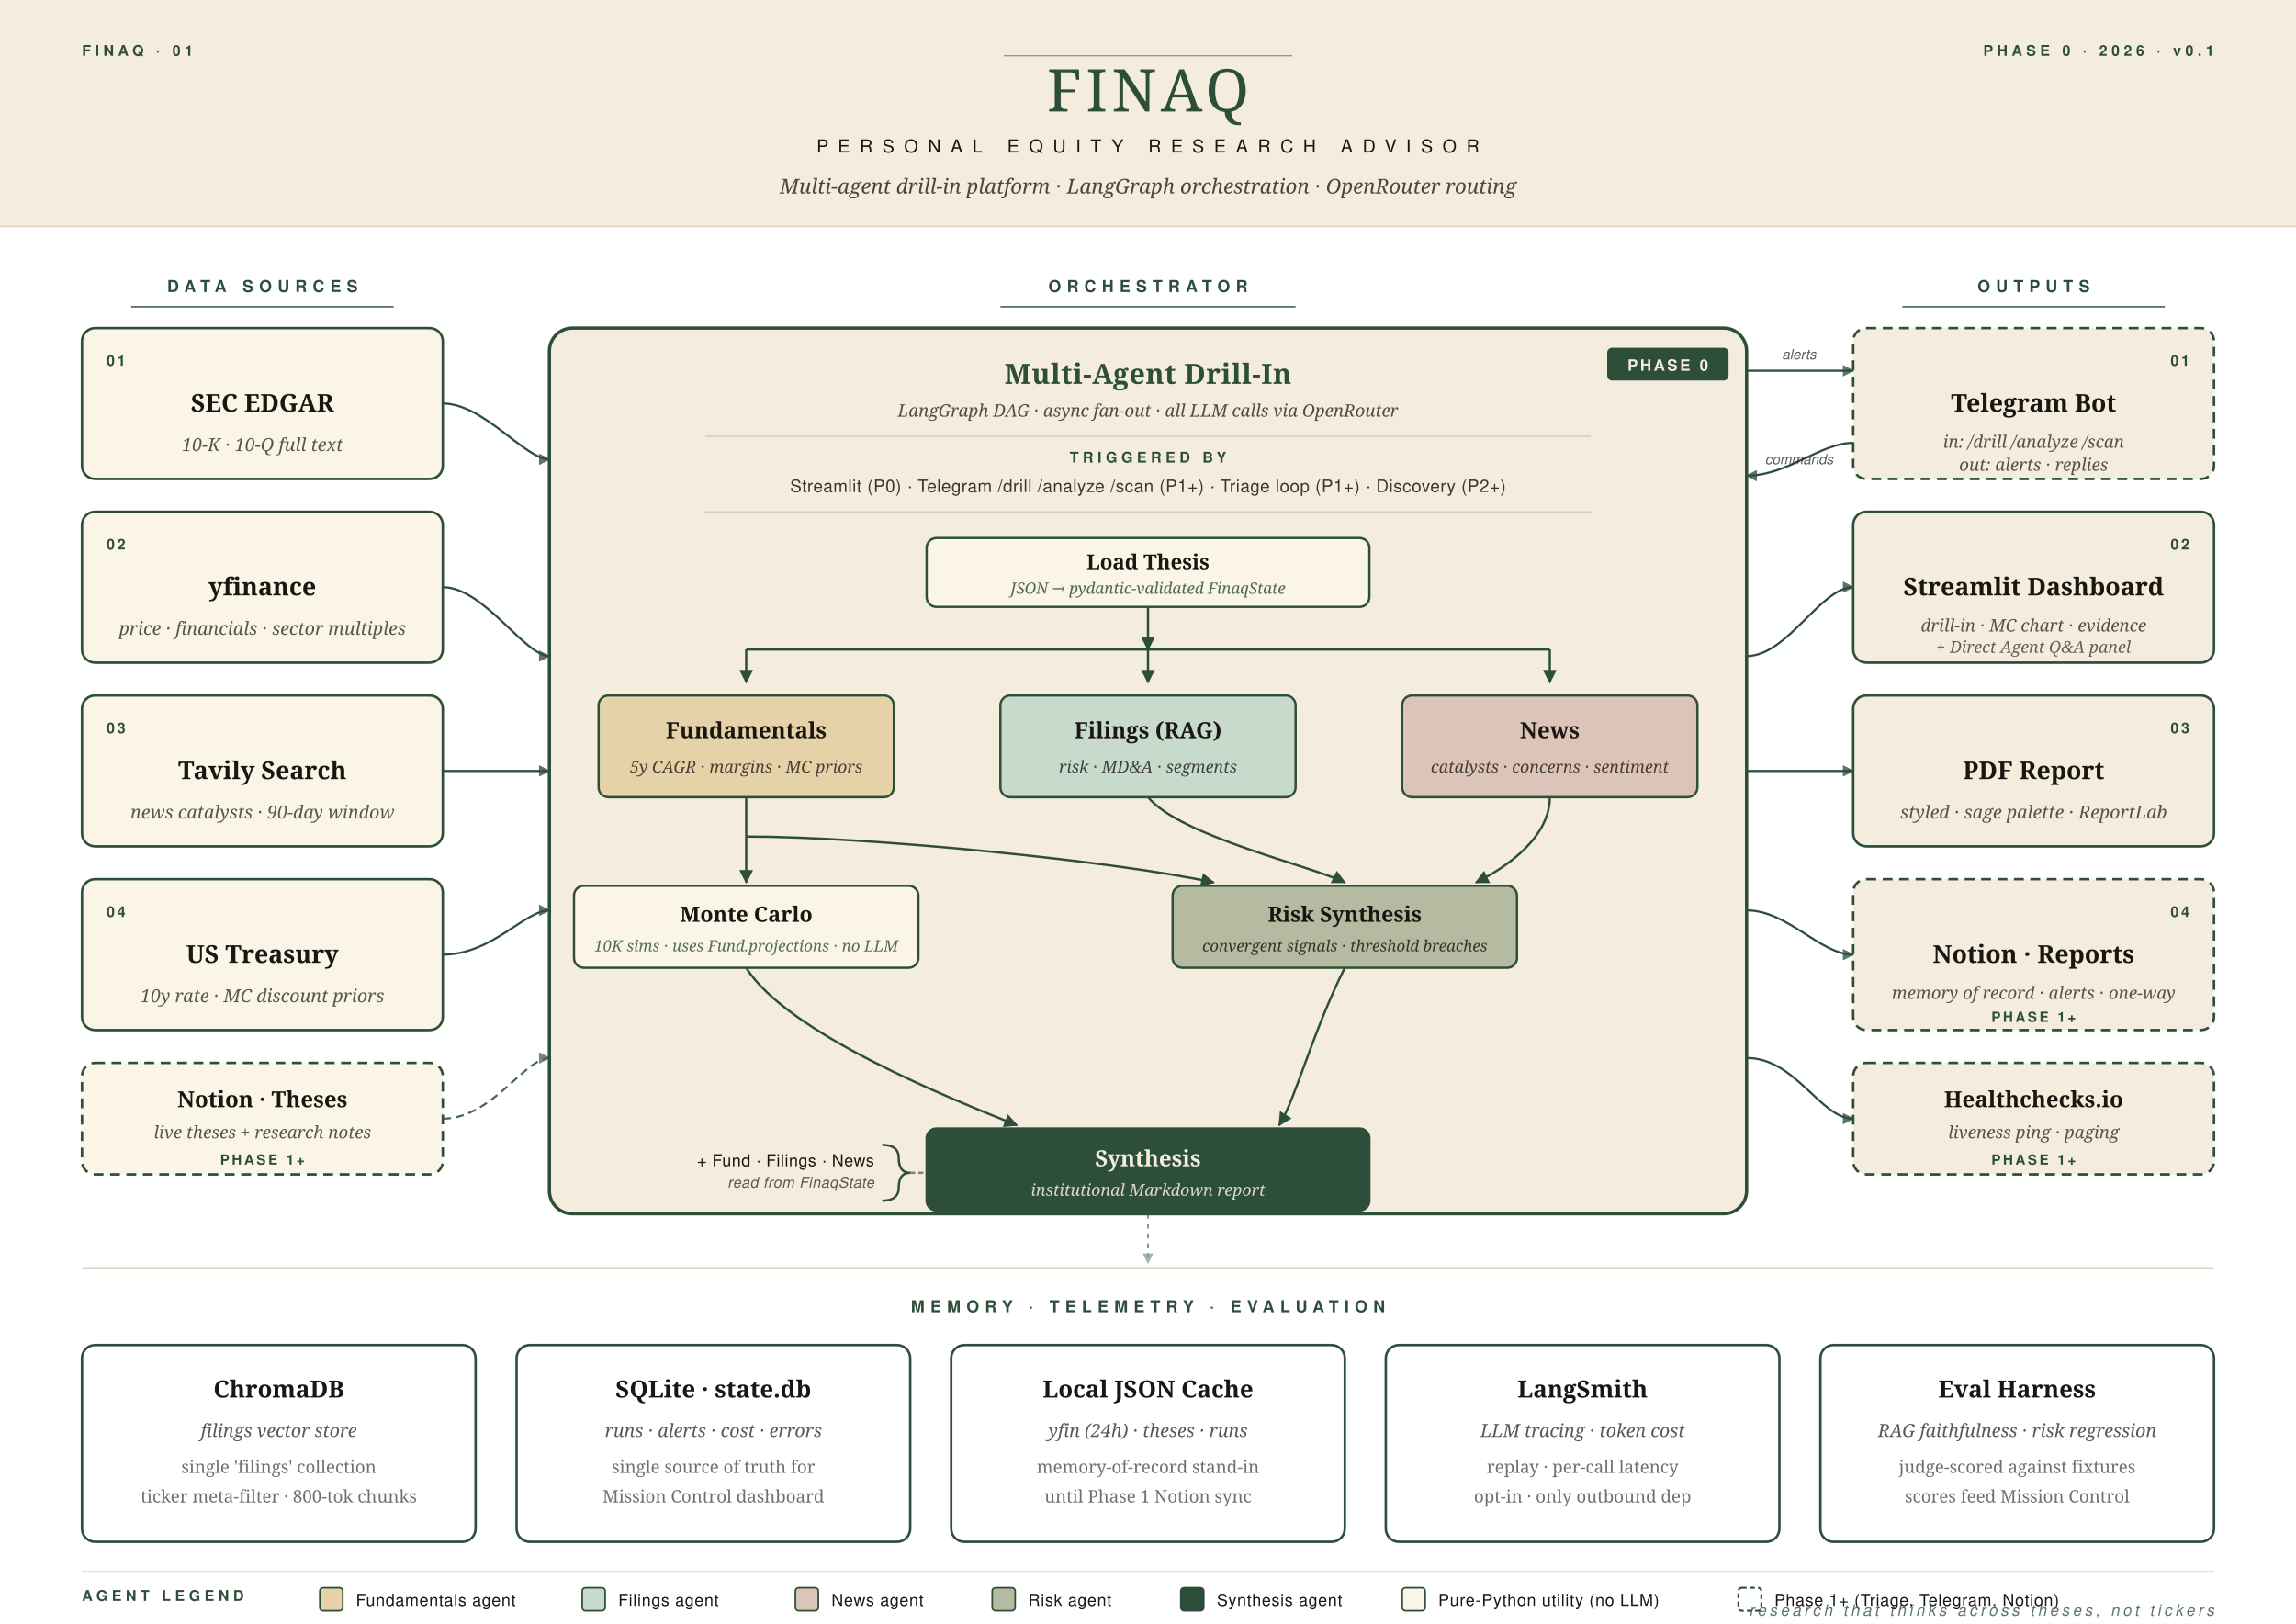
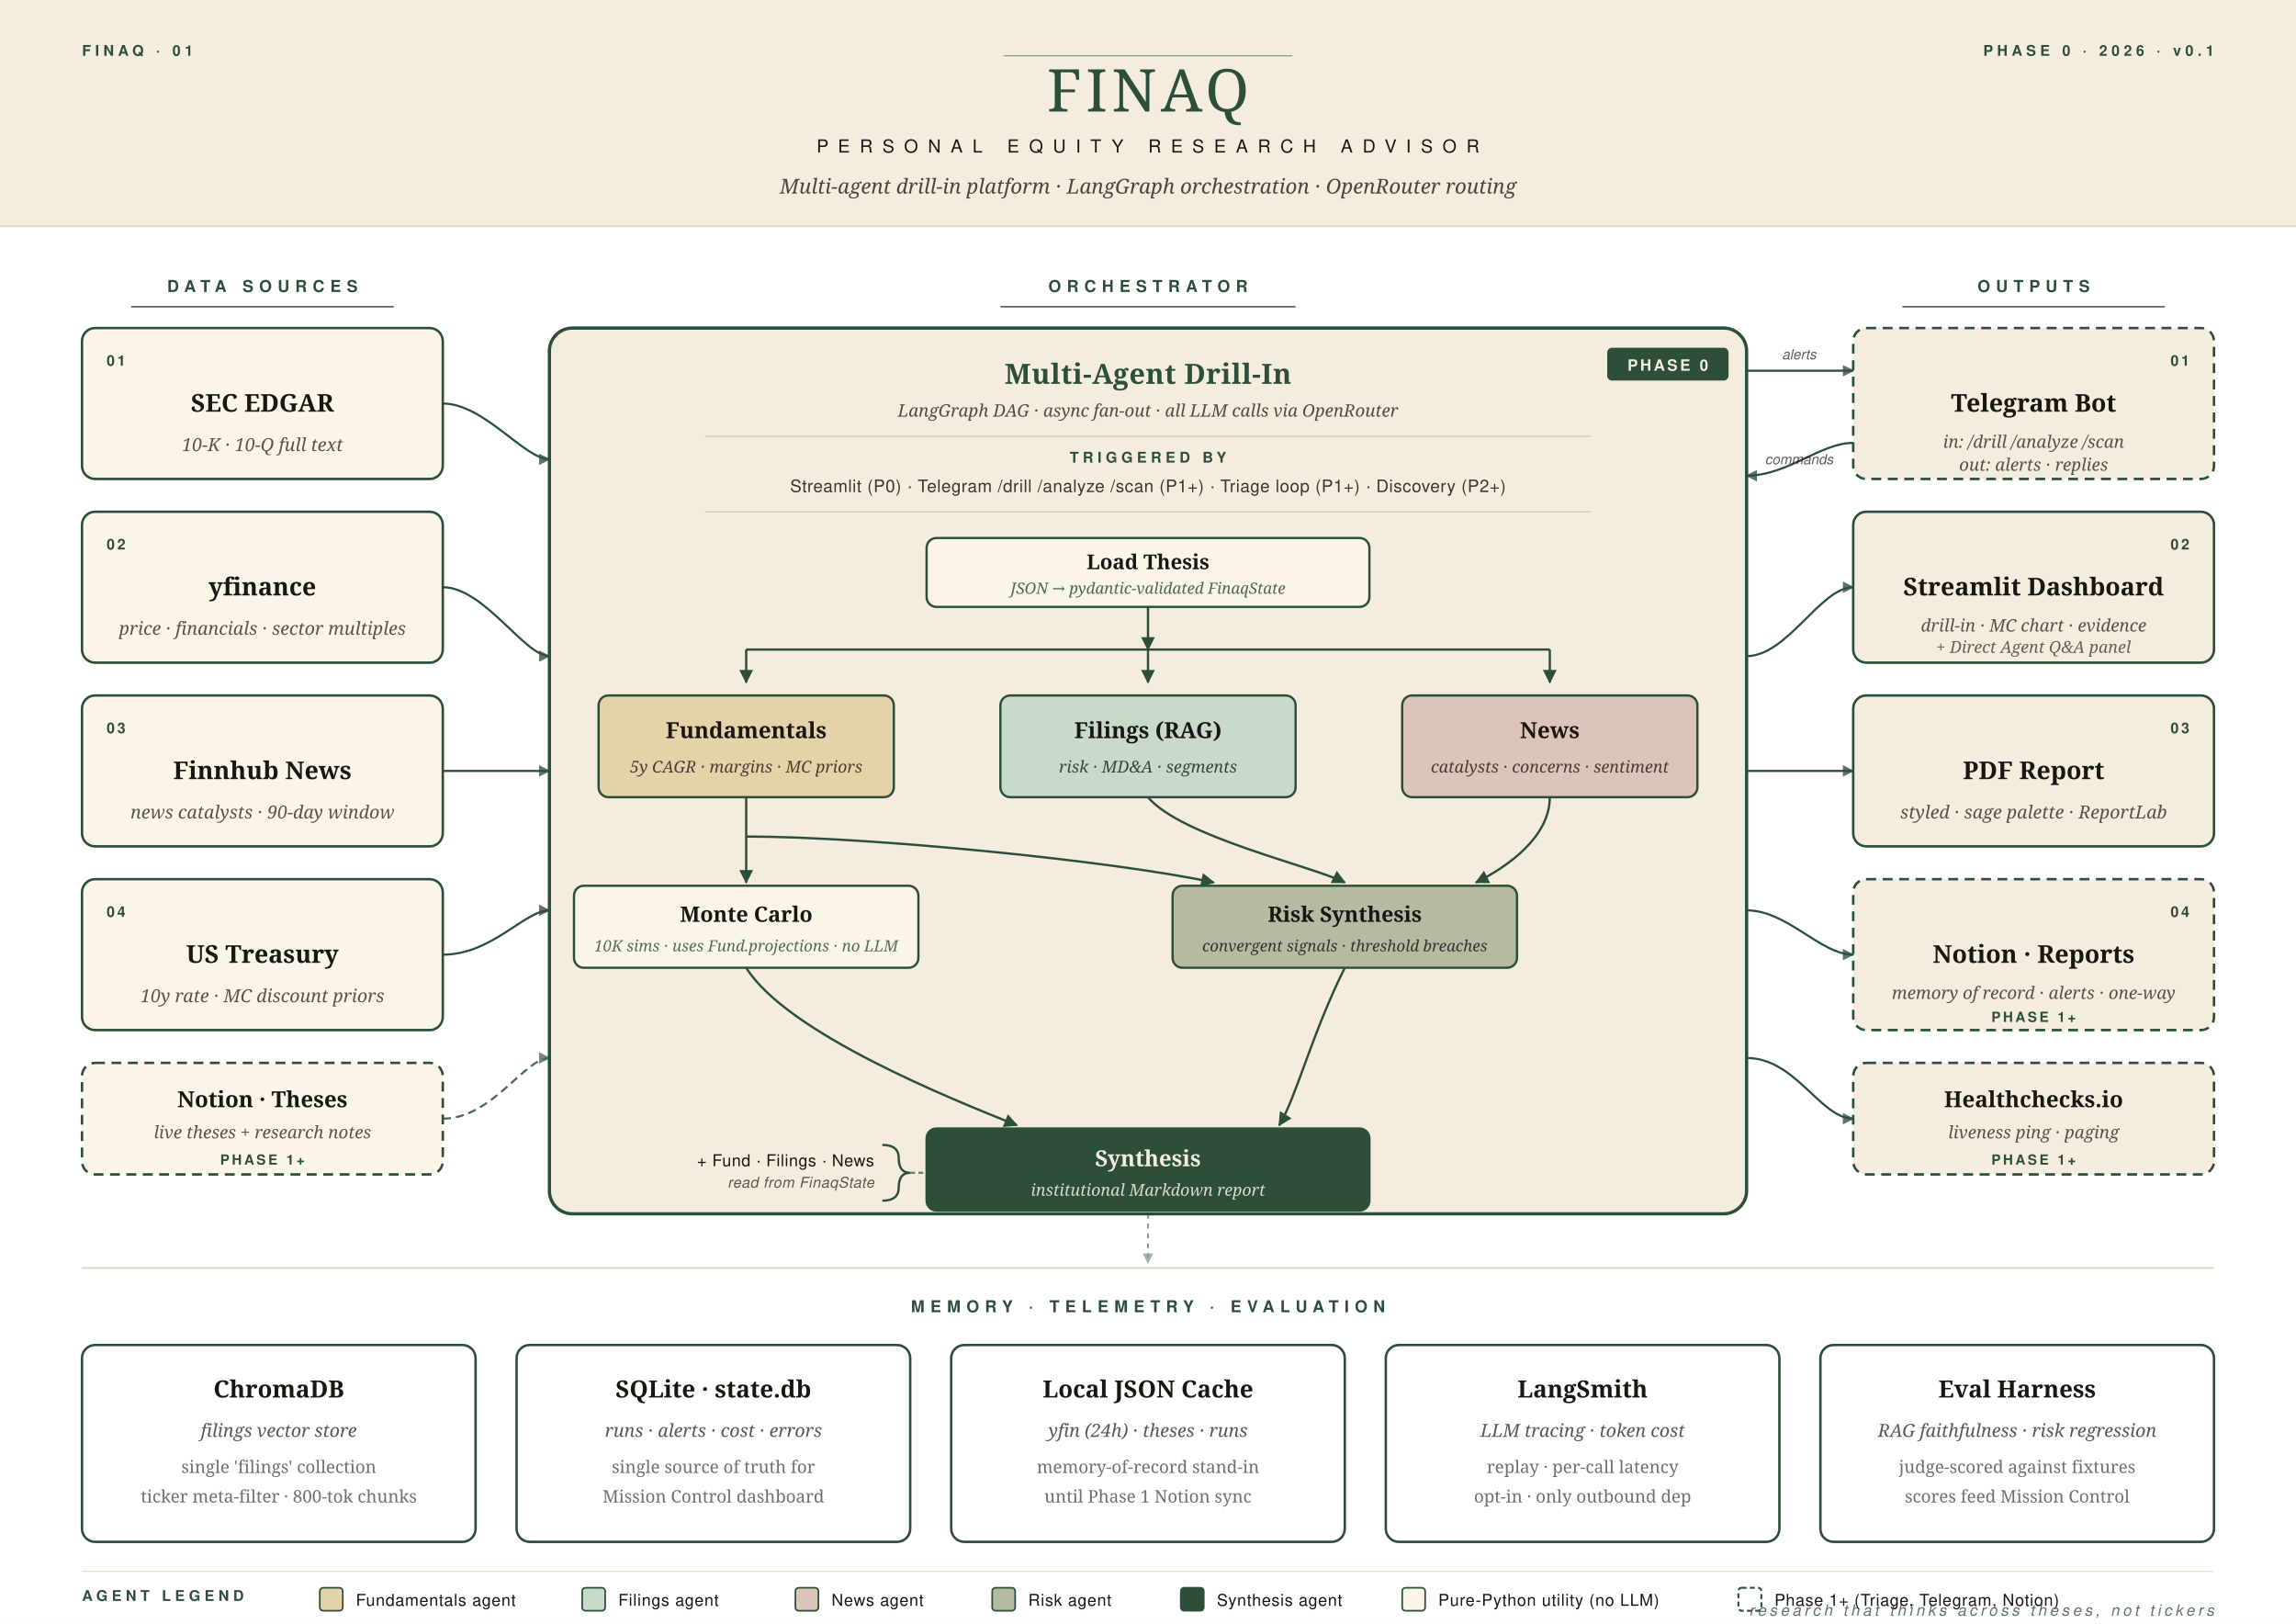
<svg xmlns="http://www.w3.org/2000/svg" viewBox="0 0 1400 990" font-family="Georgia, 'Iowan Old Style', 'Source Serif Pro', serif">
  <defs>
    <marker id="arr" viewBox="0 0 10 10" refX="9" refY="5" markerWidth="6" markerHeight="6" orient="auto">
      <path d="M0 0 L10 5 L0 10 Z" fill="#2D4F3A" />
    </marker>
    <marker id="arr-soft" viewBox="0 0 10 10" refX="9" refY="5" markerWidth="5.5" markerHeight="5.5" orient="auto">
      <path d="M0 0 L10 5 L0 10 Z" fill="#2D4F3A" opacity="0.78" />
    </marker>
  </defs>
  <rect width="1400" height="990" fill="#FFFFFF" />
  <rect width="1400" height="138" fill="#F4ECDC" />
  <line x1="0" y1="138" x2="1400" y2="138" stroke="#E0D5C2" stroke-width="1" />
  <line x1="612" y1="34" x2="788" y2="34" stroke="#2D4F3A" stroke-width="0.7" opacity="0.55" />
  <text x="700" y="68" font-size="36" font-weight="500" fill="#2D4F3A" text-anchor="middle" letter-spacing="2.5">FINAQ</text>
  <text x="700" y="93" font-size="11" fill="#1A1611" text-anchor="middle" letter-spacing="6" font-family="Helvetica, Arial, sans-serif">PERSONAL  EQUITY  RESEARCH  ADVISOR</text>
  <text x="700" y="118" font-size="12.5" fill="#1A1611" text-anchor="middle" font-style="italic" opacity="0.78">
        Multi-agent drill-in platform · LangGraph orchestration · OpenRouter routing
  </text>
  <text x="50" y="34" font-size="9" fill="#2D4F3A" letter-spacing="2.5" font-family="Helvetica, Arial, sans-serif" font-weight="600">FINAQ · 01</text>
  <text x="1350" y="34" font-size="9" fill="#2D4F3A" text-anchor="end" letter-spacing="2.5" font-family="Helvetica, Arial, sans-serif" font-weight="600">PHASE 0 · 2026 · v0.1</text>
  <text x="160" y="178" font-size="10" font-weight="700" fill="#2D4F3A" text-anchor="middle" letter-spacing="3.5" font-family="Helvetica, Arial, sans-serif">DATA  SOURCES</text>
  <line x1="80" y1="187" x2="240" y2="187" stroke="#2D4F3A" stroke-width="0.8" />
  <text x="700" y="178" font-size="10" font-weight="700" fill="#2D4F3A" text-anchor="middle" letter-spacing="3.5" font-family="Helvetica, Arial, sans-serif">ORCHESTRATOR</text>
  <line x1="610" y1="187" x2="790" y2="187" stroke="#2D4F3A" stroke-width="0.8" />
  <text x="1240" y="178" font-size="10" font-weight="700" fill="#2D4F3A" text-anchor="middle" letter-spacing="3.5" font-family="Helvetica, Arial, sans-serif">OUTPUTS</text>
  <line x1="1160" y1="187" x2="1320" y2="187" stroke="#2D4F3A" stroke-width="0.8" />
  <g>
    <rect x="50" y="200" width="220" height="92" rx="8" fill="#FBF5E8" stroke="#2D4F3A" stroke-width="1.5" />
    <text x="65" y="223" font-size="9" font-weight="700" fill="#2D4F3A" letter-spacing="1.5" font-family="Helvetica, Arial, sans-serif">01</text>
    <text x="160" y="251" font-size="15" font-weight="600" fill="#1A1611" text-anchor="middle">SEC EDGAR</text>
    <text x="160" y="275" font-size="11" fill="#1A1611" text-anchor="middle" opacity="0.72" font-style="italic">10-K · 10-Q full text</text>
  </g>
  <g>
    <rect x="50" y="312" width="220" height="92" rx="8" fill="#FBF5E8" stroke="#2D4F3A" stroke-width="1.5" />
    <text x="65" y="335" font-size="9" font-weight="700" fill="#2D4F3A" letter-spacing="1.5" font-family="Helvetica, Arial, sans-serif">02</text>
    <text x="160" y="363" font-size="15" font-weight="600" fill="#1A1611" text-anchor="middle">yfinance</text>
    <text x="160" y="387" font-size="11" fill="#1A1611" text-anchor="middle" opacity="0.72" font-style="italic">price · financials · sector multiples</text>
  </g>
  <g>
    <rect x="50" y="424" width="220" height="92" rx="8" fill="#FBF5E8" stroke="#2D4F3A" stroke-width="1.5" />
    <text x="65" y="447" font-size="9" font-weight="700" fill="#2D4F3A" letter-spacing="1.5" font-family="Helvetica, Arial, sans-serif">03</text>
-     <text x="160" y="475" font-size="15" font-weight="600" fill="#1A1611" text-anchor="middle">Tavily Search</text>
+     <text x="160" y="475" font-size="15" font-weight="600" fill="#1A1611" text-anchor="middle">Finnhub News</text>
    <text x="160" y="499" font-size="11" fill="#1A1611" text-anchor="middle" opacity="0.72" font-style="italic">news catalysts · 90-day window</text>
  </g>
  <g>
    <rect x="50" y="536" width="220" height="92" rx="8" fill="#FBF5E8" stroke="#2D4F3A" stroke-width="1.5" />
    <text x="65" y="559" font-size="9" font-weight="700" fill="#2D4F3A" letter-spacing="1.5" font-family="Helvetica, Arial, sans-serif">04</text>
    <text x="160" y="587" font-size="15" font-weight="600" fill="#1A1611" text-anchor="middle">US Treasury</text>
    <text x="160" y="611" font-size="11" fill="#1A1611" text-anchor="middle" opacity="0.72" font-style="italic">10y rate · MC discount priors</text>
  </g>
  <g>
    <rect x="50" y="648" width="220" height="68" rx="8" fill="#FBF5E8" stroke="#2D4F3A" stroke-width="1.5" stroke-dasharray="6,4" />
    <text x="160" y="675" font-size="13.5" font-weight="600" fill="#1A1611" text-anchor="middle">Notion · Theses</text>
    <text x="160" y="694" font-size="10.5" fill="#1A1611" text-anchor="middle" opacity="0.72" font-style="italic">live theses + research notes</text>
    <text x="160" y="710" font-size="8.5" fill="#2D4F3A" text-anchor="middle" letter-spacing="1.5" font-family="Helvetica, Arial, sans-serif" font-weight="700">PHASE 1+</text>
  </g>
  <g>
    <rect x="335" y="200" width="730" height="540" rx="14" fill="#F4ECDC" stroke="#2D4F3A" stroke-width="2" />
    <rect x="980" y="212" width="74" height="20" rx="3" fill="#2D4F3A" />
    <text x="1017" y="226" font-size="9.5" font-weight="700" fill="#F4ECDC" text-anchor="middle" letter-spacing="1.5" font-family="Helvetica, Arial, sans-serif">PHASE 0</text>
    <text x="700" y="234" font-size="17" font-weight="600" fill="#2D4F3A" text-anchor="middle" letter-spacing="0.3">Multi-Agent Drill-In</text>
    <text x="700" y="254" font-size="10.5" fill="#1A1611" text-anchor="middle" font-style="italic" opacity="0.75">
      LangGraph DAG · async fan-out · all LLM calls via OpenRouter
    </text>
    <line x1="430" y1="266" x2="970" y2="266" stroke="#2D4F3A" stroke-width="0.5" opacity="0.32" />
    <text x="700" y="282" font-size="9" font-weight="700" fill="#2D4F3A" text-anchor="middle" letter-spacing="2.5" font-family="Helvetica, Arial, sans-serif">TRIGGERED  BY</text>
    <text x="700" y="300" font-size="10.5" fill="#1A1611" text-anchor="middle" font-family="Helvetica, Arial, sans-serif" letter-spacing="0.3" opacity="0.85">
      Streamlit (P0)  ·  Telegram /drill /analyze /scan (P1+)  ·  Triage loop (P1+)  ·  Discovery (P2+)
    </text>
    <line x1="430" y1="312" x2="970" y2="312" stroke="#2D4F3A" stroke-width="0.5" opacity="0.32" />
    <rect x="565" y="328" width="270" height="42" rx="6" fill="#FBF5E8" stroke="#2D4F3A" stroke-width="1.4" />
    <text x="700" y="347" font-size="12.5" font-weight="600" fill="#1A1611" text-anchor="middle">Load Thesis</text>
    <text x="700" y="362" font-size="9.5" fill="#2D4F3A" text-anchor="middle" font-style="italic" opacity="0.85">JSON → pydantic-validated FinaqState</text>
    <line x1="700" y1="370" x2="700" y2="396" stroke="#2D4F3A" stroke-width="1.4" marker-end="url(#arr)" />
    <line x1="455" y1="396" x2="945" y2="396" stroke="#2D4F3A" stroke-width="1.4" />
    <line x1="455" y1="396" x2="455" y2="416" stroke="#2D4F3A" stroke-width="1.4" marker-end="url(#arr)" />
    <line x1="700" y1="396" x2="700" y2="416" stroke="#2D4F3A" stroke-width="1.4" marker-end="url(#arr)" />
    <line x1="945" y1="396" x2="945" y2="416" stroke="#2D4F3A" stroke-width="1.4" marker-end="url(#arr)" />
    <g>
      <rect x="365" y="424" width="180" height="62" rx="6" fill="#E5D2A8" stroke="#2D4F3A" stroke-width="1.4" />
      <text x="455" y="450" font-size="13.5" font-weight="600" fill="#1A1611" text-anchor="middle">Fundamentals</text>
      <text x="455" y="471" font-size="10" fill="#1A1611" text-anchor="middle" opacity="0.78" font-style="italic">5y CAGR · margins · MC priors</text>
    </g>
    <g>
      <rect x="610" y="424" width="180" height="62" rx="6" fill="#C8DACC" stroke="#2D4F3A" stroke-width="1.4" />
      <text x="700" y="450" font-size="13.5" font-weight="600" fill="#1A1611" text-anchor="middle">Filings  (RAG)</text>
      <text x="700" y="471" font-size="10" fill="#1A1611" text-anchor="middle" opacity="0.78" font-style="italic">risk · MD&amp;A · segments</text>
    </g>
    <g>
      <rect x="855" y="424" width="180" height="62" rx="6" fill="#DCC5B8" stroke="#2D4F3A" stroke-width="1.4" />
      <text x="945" y="450" font-size="13.5" font-weight="600" fill="#1A1611" text-anchor="middle">News</text>
      <text x="945" y="471" font-size="10" fill="#1A1611" text-anchor="middle" opacity="0.78" font-style="italic">catalysts · concerns · sentiment</text>
    </g>
    <line x1="455" y1="486" x2="455" y2="510" stroke="#2D4F3A" stroke-width="1.4" />
    <line x1="455" y1="510" x2="455" y2="538" stroke="#2D4F3A" stroke-width="1.4" marker-end="url(#arr)" />
    <path d="M 455 510 C 530 510, 680 525, 740 538" fill="none" stroke="#2D4F3A" stroke-width="1.4" marker-end="url(#arr)" />
    <path d="M 700 486 C 720 510, 800 528, 820 538" fill="none" stroke="#2D4F3A" stroke-width="1.4" marker-end="url(#arr)" />
    <path d="M 945 486 C 945 510, 920 528, 900 538" fill="none" stroke="#2D4F3A" stroke-width="1.4" marker-end="url(#arr)" />
    <g>
      <rect x="350" y="540" width="210" height="50" rx="6" fill="#FBF5E8" stroke="#2D4F3A" stroke-width="1.4" />
      <text x="455" y="562" font-size="13" font-weight="600" fill="#1A1611" text-anchor="middle">Monte Carlo</text>
      <text x="455" y="580" font-size="9.5" fill="#2D4F3A" text-anchor="middle" font-style="italic" opacity="0.82">
        10K sims · uses Fund.projections · no LLM
      </text>
    </g>
    <g>
      <rect x="715" y="540" width="210" height="50" rx="6" fill="#B5BBA0" stroke="#2D4F3A" stroke-width="1.4" />
      <text x="820" y="562" font-size="13" font-weight="600" fill="#1A1611" text-anchor="middle">Risk Synthesis</text>
      <text x="820" y="580" font-size="9.5" fill="#1A1611" text-anchor="middle" font-style="italic" opacity="0.82">
        convergent signals · threshold breaches
      </text>
    </g>
    <path d="M 455 590 C 480 630, 580 670, 620 686" fill="none" stroke="#2D4F3A" stroke-width="1.4" marker-end="url(#arr)" />
    <path d="M 820 590 C 800 630, 790 670, 780 686" fill="none" stroke="#2D4F3A" stroke-width="1.4" marker-end="url(#arr)" />
    <path d="M 538 698              Q 548 698 548 706              Q 548 715 555 715              Q 548 715 548 724              Q 548 732 538 732" fill="none" stroke="#2D4F3A" stroke-width="1.4" />
    <line x1="555" y1="715" x2="565" y2="715" stroke="#2D4F3A" stroke-width="1.4" stroke-dasharray="3,2" opacity="0.65" />
    <text x="533" y="711" font-size="10" fill="#1A1611" text-anchor="end" font-family="Helvetica, Arial, sans-serif" letter-spacing="0.3">
      + Fund · Filings · News
    </text>
    <text x="533" y="724" font-size="9" fill="#1A1611" text-anchor="end" font-family="Helvetica, Arial, sans-serif" letter-spacing="0.3" font-style="italic" opacity="0.7">
      read from FinaqState
    </text>
    <g>
      <rect x="565" y="688" width="270" height="50" rx="6" fill="#2D4F3A" stroke="#2D4F3A" stroke-width="1.4" />
      <text x="700" y="711" font-size="13.5" font-weight="600" fill="#F4ECDC" text-anchor="middle">Synthesis</text>
      <text x="700" y="729" font-size="10" fill="#F4ECDC" text-anchor="middle" font-style="italic" opacity="0.88">
        institutional Markdown report
      </text>
    </g>
  </g>
  <g>
    <rect x="1130" y="200" width="220" height="92" rx="8" fill="#F4ECDC" stroke="#2D4F3A" stroke-width="1.5" stroke-dasharray="6,4" />
    <text x="1335" y="223" font-size="9" font-weight="700" fill="#2D4F3A" text-anchor="end" letter-spacing="1.5" font-family="Helvetica, Arial, sans-serif">01</text>
    <text x="1240" y="251" font-size="15" font-weight="600" fill="#1A1611" text-anchor="middle">Telegram Bot</text>
    <text x="1240" y="273" font-size="10.5" fill="#1A1611" text-anchor="middle" opacity="0.72" font-style="italic">in: /drill /analyze /scan</text>
    <text x="1240" y="287" font-size="10.5" fill="#1A1611" text-anchor="middle" opacity="0.72" font-style="italic">out: alerts · replies</text>
  </g>
  <g>
    <rect x="1130" y="312" width="220" height="92" rx="8" fill="#F4ECDC" stroke="#2D4F3A" stroke-width="1.5" />
    <text x="1335" y="335" font-size="9" font-weight="700" fill="#2D4F3A" text-anchor="end" letter-spacing="1.5" font-family="Helvetica, Arial, sans-serif">02</text>
    <text x="1240" y="363" font-size="15" font-weight="600" fill="#1A1611" text-anchor="middle">Streamlit Dashboard</text>
    <text x="1240" y="385" font-size="10.5" fill="#1A1611" text-anchor="middle" opacity="0.72" font-style="italic">drill-in · MC chart · evidence</text>
    <text x="1240" y="398" font-size="10" fill="#1A1611" text-anchor="middle" opacity="0.66" font-style="italic">+ Direct Agent Q&amp;A panel</text>
  </g>
  <g>
    <rect x="1130" y="424" width="220" height="92" rx="8" fill="#F4ECDC" stroke="#2D4F3A" stroke-width="1.5" />
    <text x="1335" y="447" font-size="9" font-weight="700" fill="#2D4F3A" text-anchor="end" letter-spacing="1.5" font-family="Helvetica, Arial, sans-serif">03</text>
    <text x="1240" y="475" font-size="15" font-weight="600" fill="#1A1611" text-anchor="middle">PDF Report</text>
    <text x="1240" y="499" font-size="11" fill="#1A1611" text-anchor="middle" opacity="0.72" font-style="italic">styled · sage palette · ReportLab</text>
  </g>
  <g>
    <rect x="1130" y="536" width="220" height="92" rx="8" fill="#F4ECDC" stroke="#2D4F3A" stroke-width="1.5" stroke-dasharray="6,4" />
    <text x="1335" y="559" font-size="9" font-weight="700" fill="#2D4F3A" text-anchor="end" letter-spacing="1.5" font-family="Helvetica, Arial, sans-serif">04</text>
    <text x="1240" y="587" font-size="15" font-weight="600" fill="#1A1611" text-anchor="middle">Notion · Reports</text>
    <text x="1240" y="609" font-size="10.5" fill="#1A1611" text-anchor="middle" opacity="0.72" font-style="italic">memory of record · alerts · one-way</text>
    <text x="1240" y="623" font-size="8.5" fill="#2D4F3A" text-anchor="middle" letter-spacing="1.5" font-family="Helvetica, Arial, sans-serif" font-weight="700">PHASE 1+</text>
  </g>
  <g>
    <rect x="1130" y="648" width="220" height="68" rx="8" fill="#F4ECDC" stroke="#2D4F3A" stroke-width="1.5" stroke-dasharray="6,4" />
    <text x="1240" y="675" font-size="13.5" font-weight="600" fill="#1A1611" text-anchor="middle">Healthchecks.io</text>
    <text x="1240" y="694" font-size="10.5" fill="#1A1611" text-anchor="middle" opacity="0.72" font-style="italic">liveness ping · paging</text>
    <text x="1240" y="710" font-size="8.5" fill="#2D4F3A" text-anchor="middle" letter-spacing="1.5" font-family="Helvetica, Arial, sans-serif" font-weight="700">PHASE 1+</text>
  </g>
  <path d="M 270 246 C 295 246, 320 280, 335 280" fill="none" stroke="#2D4F3A" stroke-width="1.3" marker-end="url(#arr-soft)" />
  <path d="M 270 358 C 295 358, 320 400, 335 400" fill="none" stroke="#2D4F3A" stroke-width="1.3" marker-end="url(#arr-soft)" />
  <path d="M 270 470 C 295 470, 320 470, 335 470" fill="none" stroke="#2D4F3A" stroke-width="1.3" marker-end="url(#arr-soft)" />
  <path d="M 270 582 C 300 582, 320 555, 335 555" fill="none" stroke="#2D4F3A" stroke-width="1.3" marker-end="url(#arr-soft)" />
  <path d="M 270 682 C 300 682, 320 645, 335 645" fill="none" stroke="#2D4F3A" stroke-width="1.3" stroke-dasharray="5,3" marker-end="url(#arr-soft)" opacity="0.85" />
  <path d="M 1065 226 C 1090 226, 1110 226, 1130 226" fill="none" stroke="#2D4F3A" stroke-width="1.3" marker-end="url(#arr-soft)" />
  <text x="1097" y="219" font-size="8.5" fill="#1A1611" text-anchor="middle" font-family="Helvetica, Arial, sans-serif" font-style="italic" opacity="0.7">alerts</text>
  <path d="M 1130 270 C 1110 270, 1090 290, 1065 290" fill="none" stroke="#2D4F3A" stroke-width="1.3" marker-end="url(#arr-soft)" />
  <text x="1097" y="283" font-size="8.5" fill="#1A1611" text-anchor="middle" font-family="Helvetica, Arial, sans-serif" font-style="italic" opacity="0.7">commands</text>
  <path d="M 1065 400 C 1090 400, 1110 358, 1130 358" fill="none" stroke="#2D4F3A" stroke-width="1.3" marker-end="url(#arr-soft)" />
  <path d="M 1065 470 C 1090 470, 1110 470, 1130 470" fill="none" stroke="#2D4F3A" stroke-width="1.3" marker-end="url(#arr-soft)" />
  <path d="M 1065 555 C 1090 555, 1110 582, 1130 582" fill="none" stroke="#2D4F3A" stroke-width="1.3" marker-end="url(#arr-soft)" />
  <path d="M 1065 645 C 1095 645, 1110 682, 1130 682" fill="none" stroke="#2D4F3A" stroke-width="1.3" marker-end="url(#arr-soft)" />
  <line x1="50" y1="773" x2="1350" y2="773" stroke="#E0D5C2" stroke-width="1" />
  <text x="700" y="800" font-size="10" font-weight="700" fill="#2D4F3A" text-anchor="middle" letter-spacing="3.5" font-family="Helvetica, Arial, sans-serif">MEMORY  ·  TELEMETRY  ·  EVALUATION</text>
  <path d="M 700 740 L 700 770" stroke="#2D4F3A" stroke-width="1.2" stroke-dasharray="3,3" opacity="0.55" marker-end="url(#arr-soft)" />
  <g>
    <rect x="50" y="820" width="240" height="120" rx="8" fill="#FFFFFF" stroke="#2D4F3A" stroke-width="1.5" />
    <text x="170" y="852" font-size="14.5" font-weight="600" fill="#1A1611" text-anchor="middle">ChromaDB</text>
    <text x="170" y="876" font-size="11" fill="#1A1611" text-anchor="middle" opacity="0.72" font-style="italic">filings vector store</text>
    <text x="170" y="898" font-size="10.5" fill="#1A1611" text-anchor="middle" opacity="0.62">single 'filings' collection</text>
    <text x="170" y="916" font-size="10.5" fill="#1A1611" text-anchor="middle" opacity="0.62">ticker meta-filter · 800-tok chunks</text>
  </g>
  <g>
    <rect x="315" y="820" width="240" height="120" rx="8" fill="#FFFFFF" stroke="#2D4F3A" stroke-width="1.5" />
    <text x="435" y="852" font-size="14.5" font-weight="600" fill="#1A1611" text-anchor="middle">SQLite  ·  state.db</text>
    <text x="435" y="876" font-size="11" fill="#1A1611" text-anchor="middle" opacity="0.72" font-style="italic">runs · alerts · cost · errors</text>
    <text x="435" y="898" font-size="10.5" fill="#1A1611" text-anchor="middle" opacity="0.62">single source of truth for</text>
    <text x="435" y="916" font-size="10.5" fill="#1A1611" text-anchor="middle" opacity="0.62">Mission Control dashboard</text>
  </g>
  <g>
    <rect x="580" y="820" width="240" height="120" rx="8" fill="#FFFFFF" stroke="#2D4F3A" stroke-width="1.5" />
    <text x="700" y="852" font-size="14.5" font-weight="600" fill="#1A1611" text-anchor="middle">Local JSON Cache</text>
    <text x="700" y="876" font-size="11" fill="#1A1611" text-anchor="middle" opacity="0.72" font-style="italic">yfin (24h) · theses · runs</text>
    <text x="700" y="898" font-size="10.5" fill="#1A1611" text-anchor="middle" opacity="0.62">memory-of-record stand-in</text>
    <text x="700" y="916" font-size="10.5" fill="#1A1611" text-anchor="middle" opacity="0.62">until Phase 1 Notion sync</text>
  </g>
  <g>
    <rect x="845" y="820" width="240" height="120" rx="8" fill="#FFFFFF" stroke="#2D4F3A" stroke-width="1.5" />
    <text x="965" y="852" font-size="14.5" font-weight="600" fill="#1A1611" text-anchor="middle">LangSmith</text>
    <text x="965" y="876" font-size="11" fill="#1A1611" text-anchor="middle" opacity="0.72" font-style="italic">LLM tracing · token cost</text>
    <text x="965" y="898" font-size="10.5" fill="#1A1611" text-anchor="middle" opacity="0.62">replay · per-call latency</text>
    <text x="965" y="916" font-size="10.5" fill="#1A1611" text-anchor="middle" opacity="0.62">opt-in · only outbound dep</text>
  </g>
  <g>
    <rect x="1110" y="820" width="240" height="120" rx="8" fill="#FFFFFF" stroke="#2D4F3A" stroke-width="1.5" />
    <text x="1230" y="852" font-size="14.5" font-weight="600" fill="#1A1611" text-anchor="middle">Eval Harness</text>
    <text x="1230" y="876" font-size="11" fill="#1A1611" text-anchor="middle" opacity="0.72" font-style="italic">RAG faithfulness · risk regression</text>
    <text x="1230" y="898" font-size="10.5" fill="#1A1611" text-anchor="middle" opacity="0.62">judge-scored against fixtures</text>
    <text x="1230" y="916" font-size="10.5" fill="#1A1611" text-anchor="middle" opacity="0.62">scores feed Mission Control</text>
  </g>
  <line x1="50" y1="958" x2="1350" y2="958" stroke="#E0D5C2" stroke-width="0.5" />
  <text x="50" y="976" font-size="9" font-weight="700" fill="#2D4F3A" letter-spacing="2.5" font-family="Helvetica, Arial, sans-serif">AGENT  LEGEND</text>
  <g transform="translate(195, 968)">
    <rect width="14" height="14" rx="2" fill="#E5D2A8" stroke="#2D4F3A" stroke-width="1" />
    <text x="22" y="11" font-size="10" fill="#1A1611" font-family="Helvetica, Arial, sans-serif" letter-spacing="0.4">Fundamentals agent</text>
  </g>
  <g transform="translate(355, 968)">
    <rect width="14" height="14" rx="2" fill="#C8DACC" stroke="#2D4F3A" stroke-width="1" />
    <text x="22" y="11" font-size="10" fill="#1A1611" font-family="Helvetica, Arial, sans-serif" letter-spacing="0.4">Filings agent</text>
  </g>
  <g transform="translate(485, 968)">
    <rect width="14" height="14" rx="2" fill="#DCC5B8" stroke="#2D4F3A" stroke-width="1" />
    <text x="22" y="11" font-size="10" fill="#1A1611" font-family="Helvetica, Arial, sans-serif" letter-spacing="0.4">News agent</text>
  </g>
  <g transform="translate(605, 968)">
    <rect width="14" height="14" rx="2" fill="#B5BBA0" stroke="#2D4F3A" stroke-width="1" />
    <text x="22" y="11" font-size="10" fill="#1A1611" font-family="Helvetica, Arial, sans-serif" letter-spacing="0.4">Risk agent</text>
  </g>
  <g transform="translate(720, 968)">
    <rect width="14" height="14" rx="2" fill="#2D4F3A" stroke="#2D4F3A" stroke-width="1" />
    <text x="22" y="11" font-size="10" fill="#1A1611" font-family="Helvetica, Arial, sans-serif" letter-spacing="0.4">Synthesis agent</text>
  </g>
  <g transform="translate(855, 968)">
    <rect width="14" height="14" rx="2" fill="#FBF5E8" stroke="#2D4F3A" stroke-width="1" />
    <text x="22" y="11" font-size="10" fill="#1A1611" font-family="Helvetica, Arial, sans-serif" letter-spacing="0.4">
      Pure-Python utility (no LLM)
    </text>
  </g>
  <g transform="translate(1060, 968)">
    <rect width="14" height="14" rx="2" fill="#FFFFFF" stroke="#2D4F3A" stroke-width="1.2" stroke-dasharray="3,2" />
    <text x="22" y="11" font-size="10" fill="#1A1611" font-family="Helvetica, Arial, sans-serif" letter-spacing="0.4">
      Phase 1+ (Triage, Telegram, Notion)
    </text>
  </g>
  <text x="1350" y="985" font-size="9.5" fill="#2D4F3A" text-anchor="end" letter-spacing="2" font-style="italic" font-family="Helvetica, Arial, sans-serif" opacity="0.78">
    research that thinks across theses, not tickers
  </text>
</svg>
